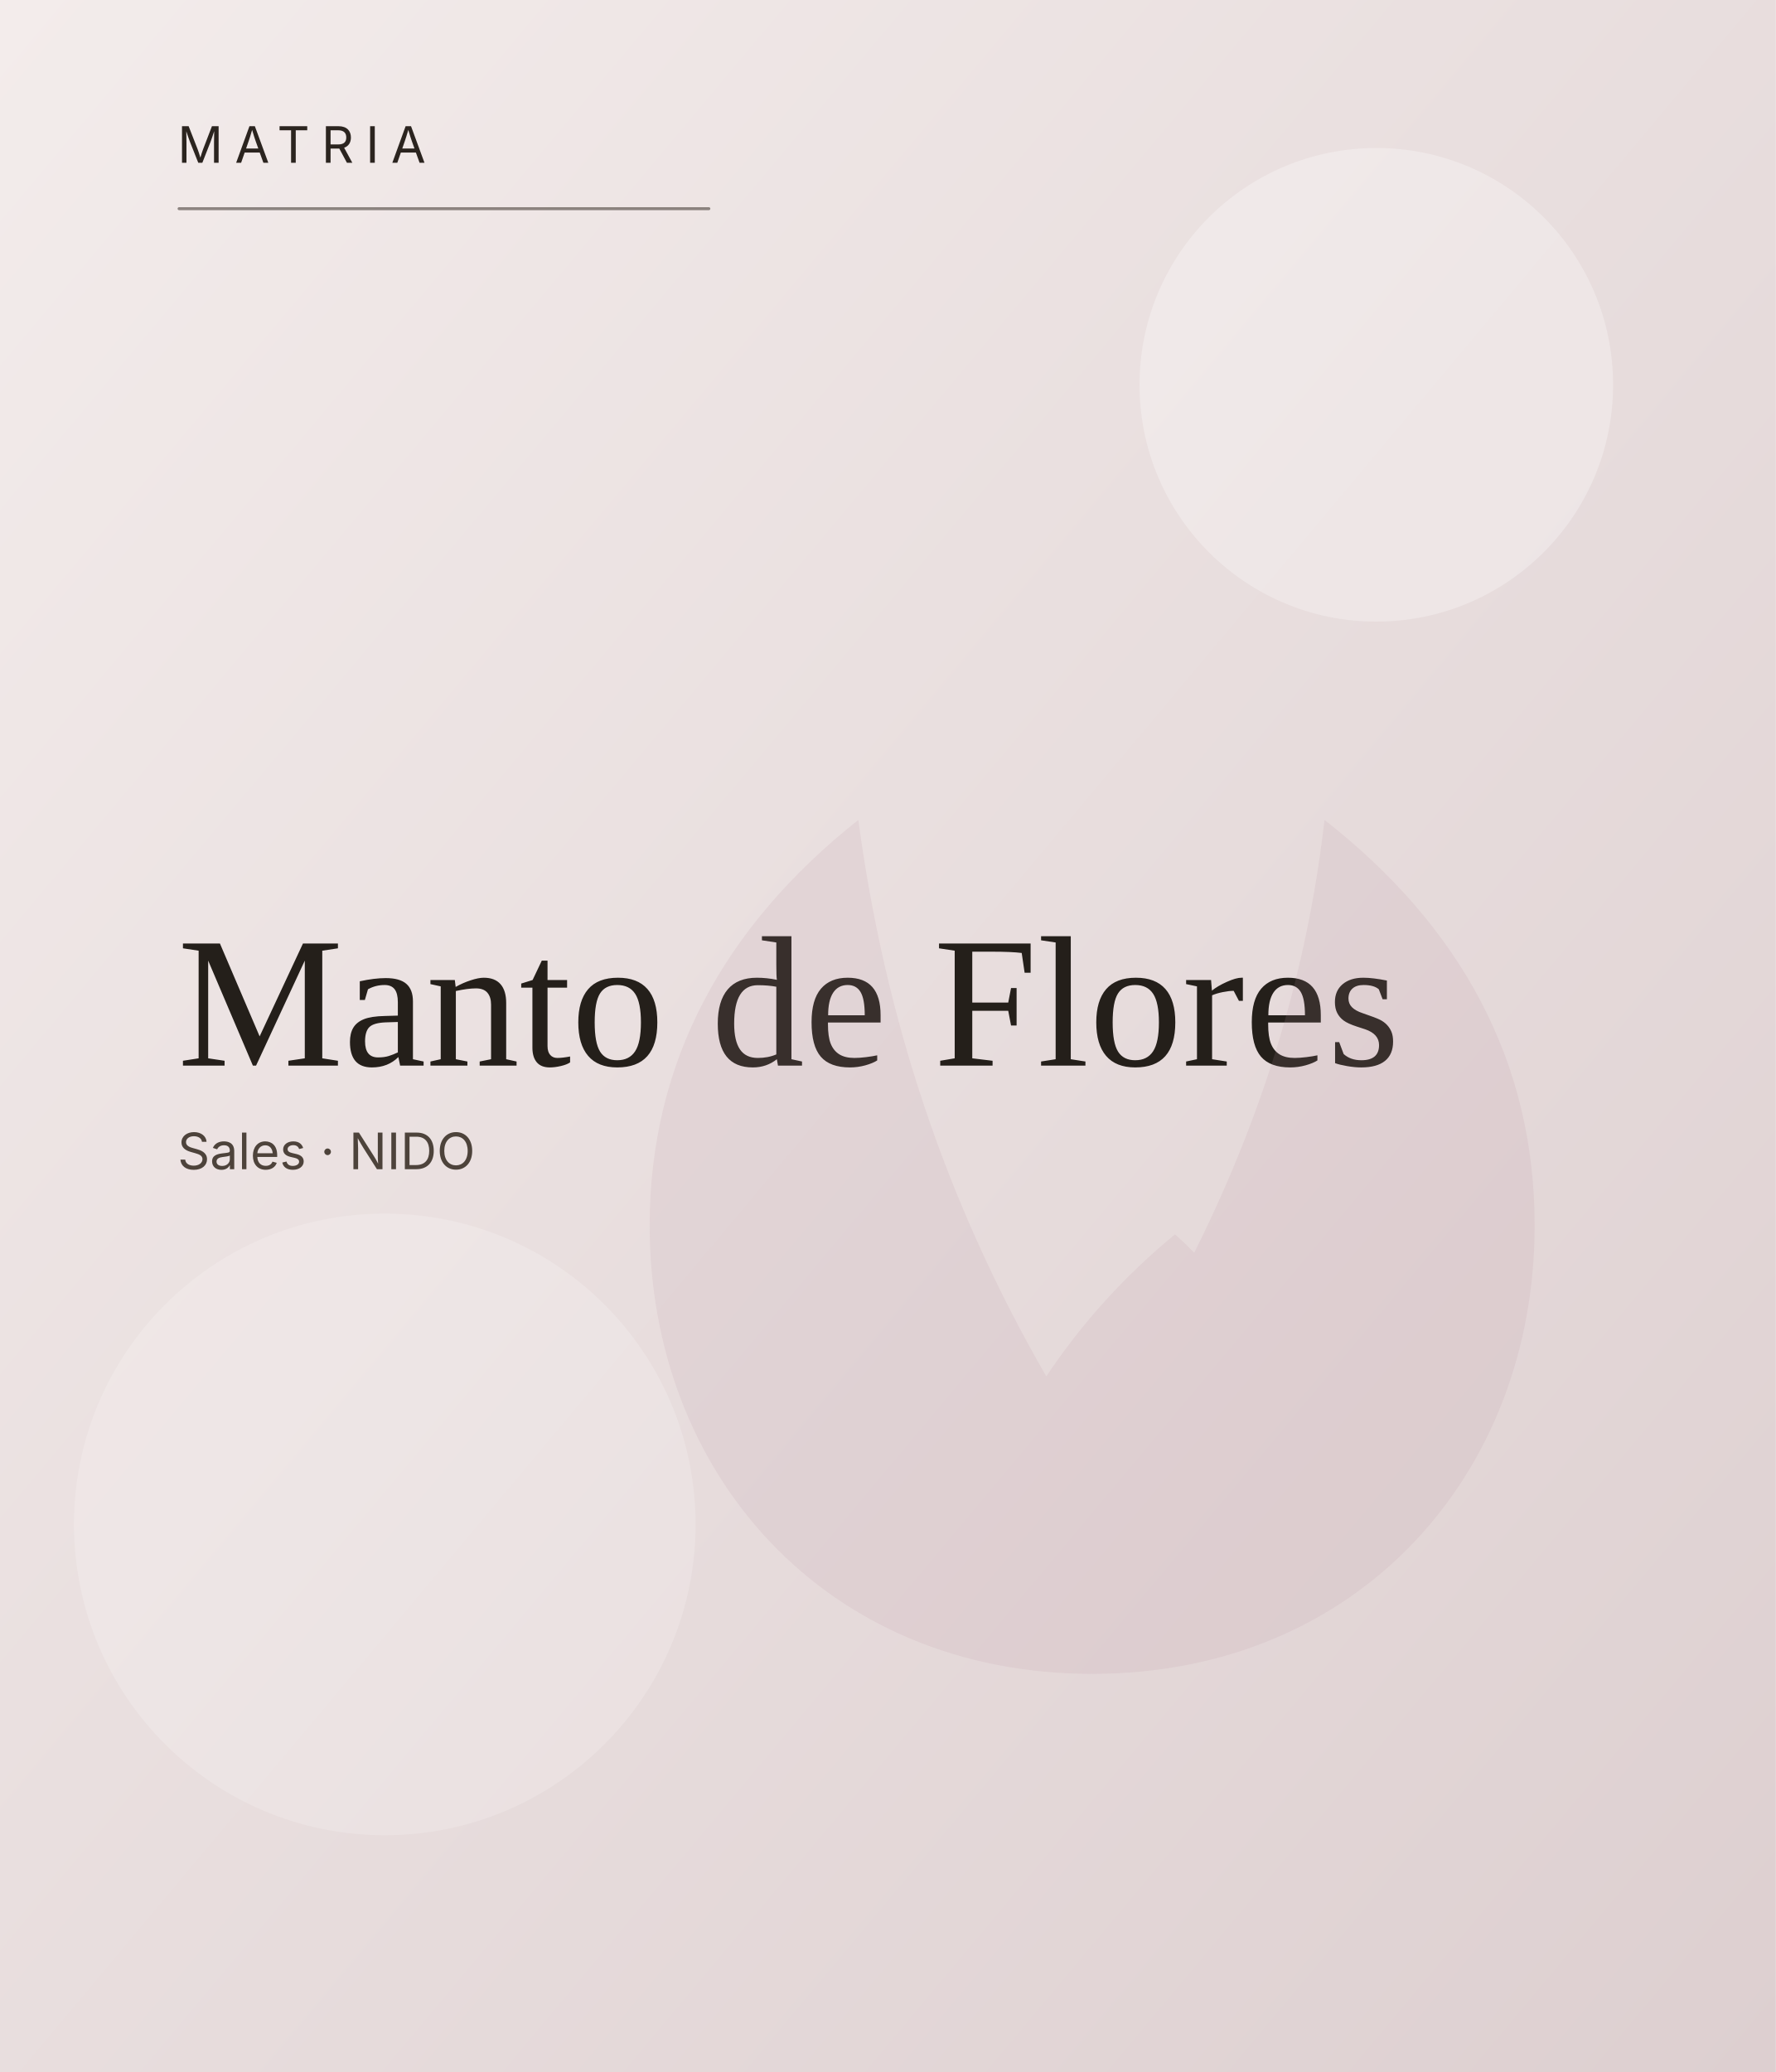
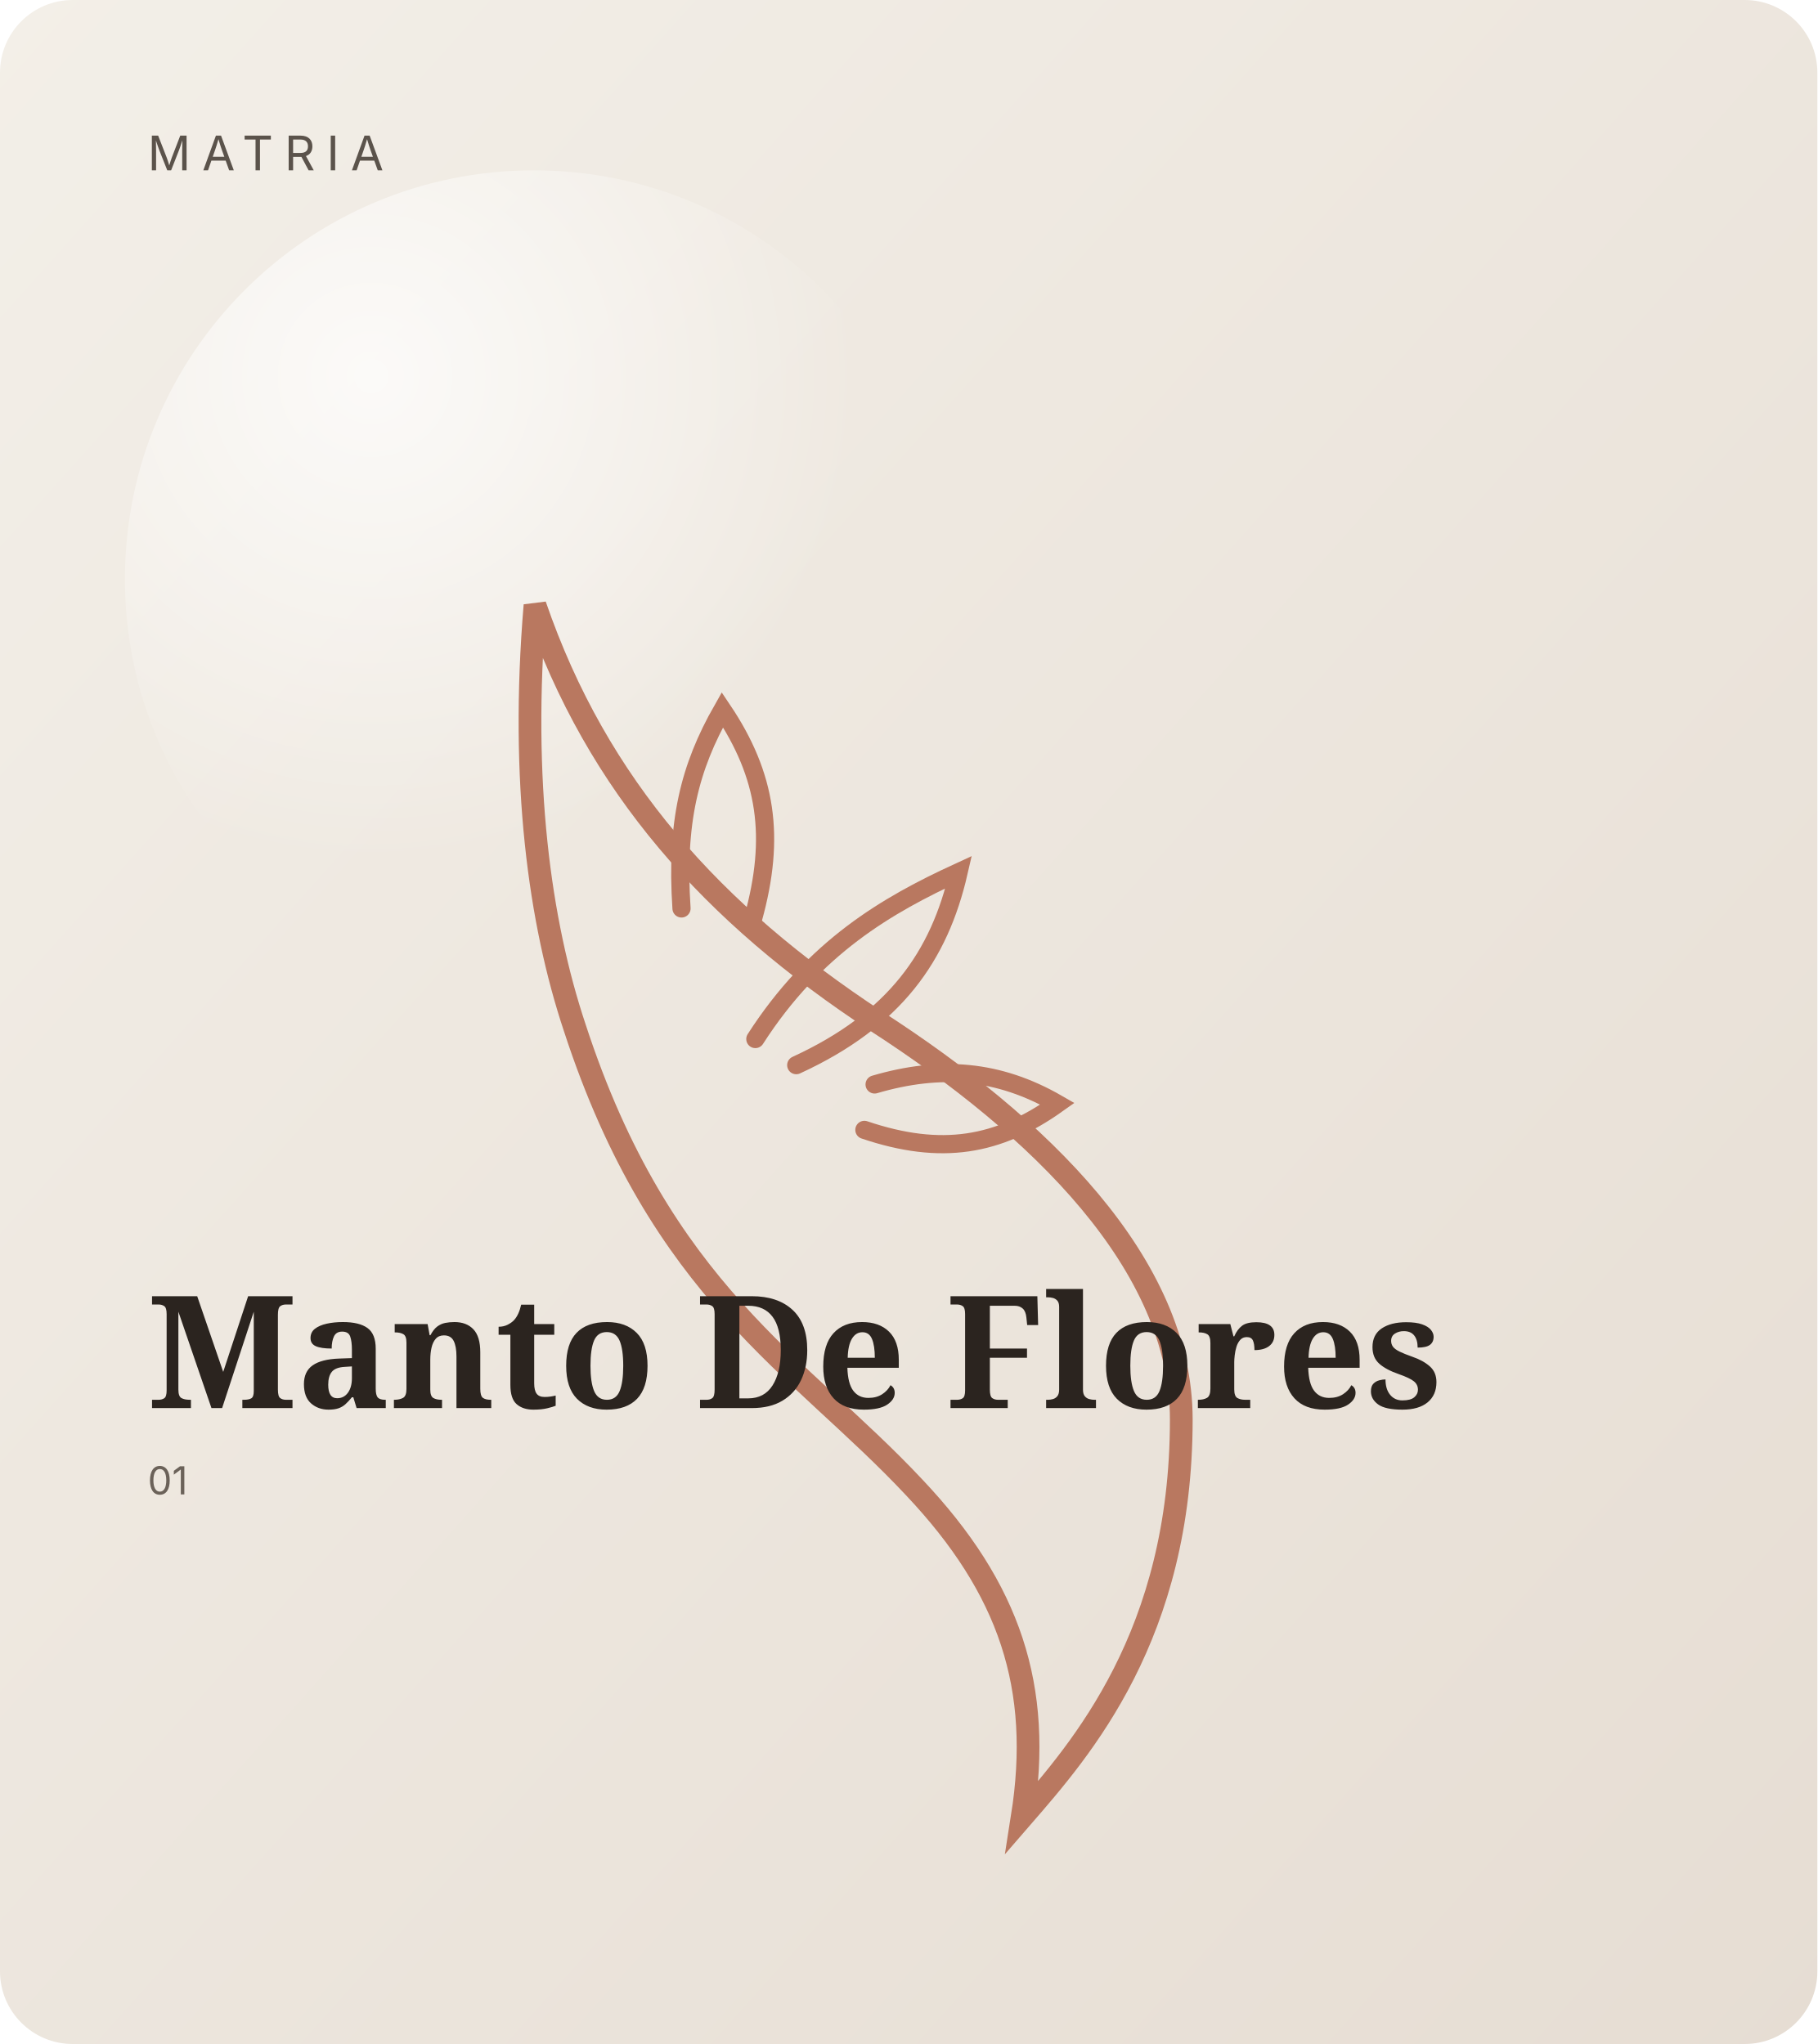
- <svg xmlns="http://www.w3.org/2000/svg" width="1200" height="1400" viewBox="0 0 1200 1400" role="img" aria-label="Manto de Flores">
+ <svg xmlns="http://www.w3.org/2000/svg" width="1600" height="1800" viewBox="0 0 1600 1800" role="img" aria-label="Manto De Flores">
  <defs>
-     <linearGradient id="g" x1="0" y1="0" x2="1" y2="1">
-       <stop offset="0%" stop-color="#f3eceb" />
-       <stop offset="100%" stop-color="#ddcfd0" />
+     <linearGradient id="g" x1="0" x2="1" y1="0" y2="1">
+       <stop offset="0%" stop-color="#f3efe8" />
+       <stop offset="100%" stop-color="#e6ddd3" />
    </linearGradient>
+     <radialGradient id="r" cx="30%" cy="25%" r="60%">
+       <stop offset="0%" stop-color="#ffffff" stop-opacity="0.75" />
+       <stop offset="100%" stop-color="#ffffff" stop-opacity="0" />
+     </radialGradient>
  </defs>
-   <rect width="1200" height="1400" fill="url(#g)" />
-   <circle cx="930" cy="260" r="160" fill="rgba(255,255,255,0.28)" />
-   <circle cx="260" cy="1030" r="210" fill="rgba(255,255,255,0.18)" />
-   <rect x="120" y="140" width="360" height="2" rx="1" fill="#3a312a" opacity="0.55" />
-   <text x="120" y="110" font-family="Inter, Arial, sans-serif" font-size="34" letter-spacing="8" fill="#2b241f">MATRIA</text>
-   <text x="120" y="720" font-family="Georgia, 'Times New Roman', serif" font-size="126" fill="#241f1a">Manto de Flores</text>
-   <text x="120" y="790" font-family="Inter, Arial, sans-serif" font-size="34" fill="#4d433b">Sales · NIDO</text>
-   <path d="M760 930c75-120 120-245 135-376 92 72 142 163 142 274 0 168-119 303-299 303s-299-135-299-303c0-110 50-202 141-274 18 134 59 258 127 376 24-36 53-68 87-96 30 27 54 60 66 96Z" fill="#b98fa0" opacity="0.14" />
+   <rect width="1600" height="1800" rx="64" fill="url(#g)" />
+   <circle cx="470" cy="510" r="360" fill="url(#r)" />
+   <path d="M1040 1250c0 190-88 290-140 350 18-114-11-201-95-290-102-109-223-172-299-405-31-93-48-217-35-372 55 160 157 272 300 366 144 93 269 214 269 351Z" fill="none" stroke="#b97860" stroke-width="20" stroke-linecap="round" />
+   <path d="M665 915c52-81 116-118 179-147-17 74-56 130-143 170" fill="none" stroke="#b97860" stroke-width="16" stroke-linecap="round" />
+   <path d="M600 800c-5-76 7-124 36-175 39 58 47 112 27 184" fill="none" stroke="#b97860" stroke-width="16" stroke-linecap="round" />
+   <path d="M770 955c58-17 109-13 161 17-52 37-102 46-170 23" fill="none" stroke="#b97860" stroke-width="16" stroke-linecap="round" />
+   <text x="130" y="150" fill="#5b534b" font-family="Inter, Arial, sans-serif" font-size="42" letter-spacing="10">MATRIA</text>
+   <text x="130" y="1240" fill="#2b241f" font-family="'Cormorant Garamond', Georgia, serif" font-size="138" font-weight="600">Manto De Flores</text>
+   <text x="130" y="1316" fill="#6b6259" font-family="Inter, Arial, sans-serif" font-size="34">01</text>
</svg>
